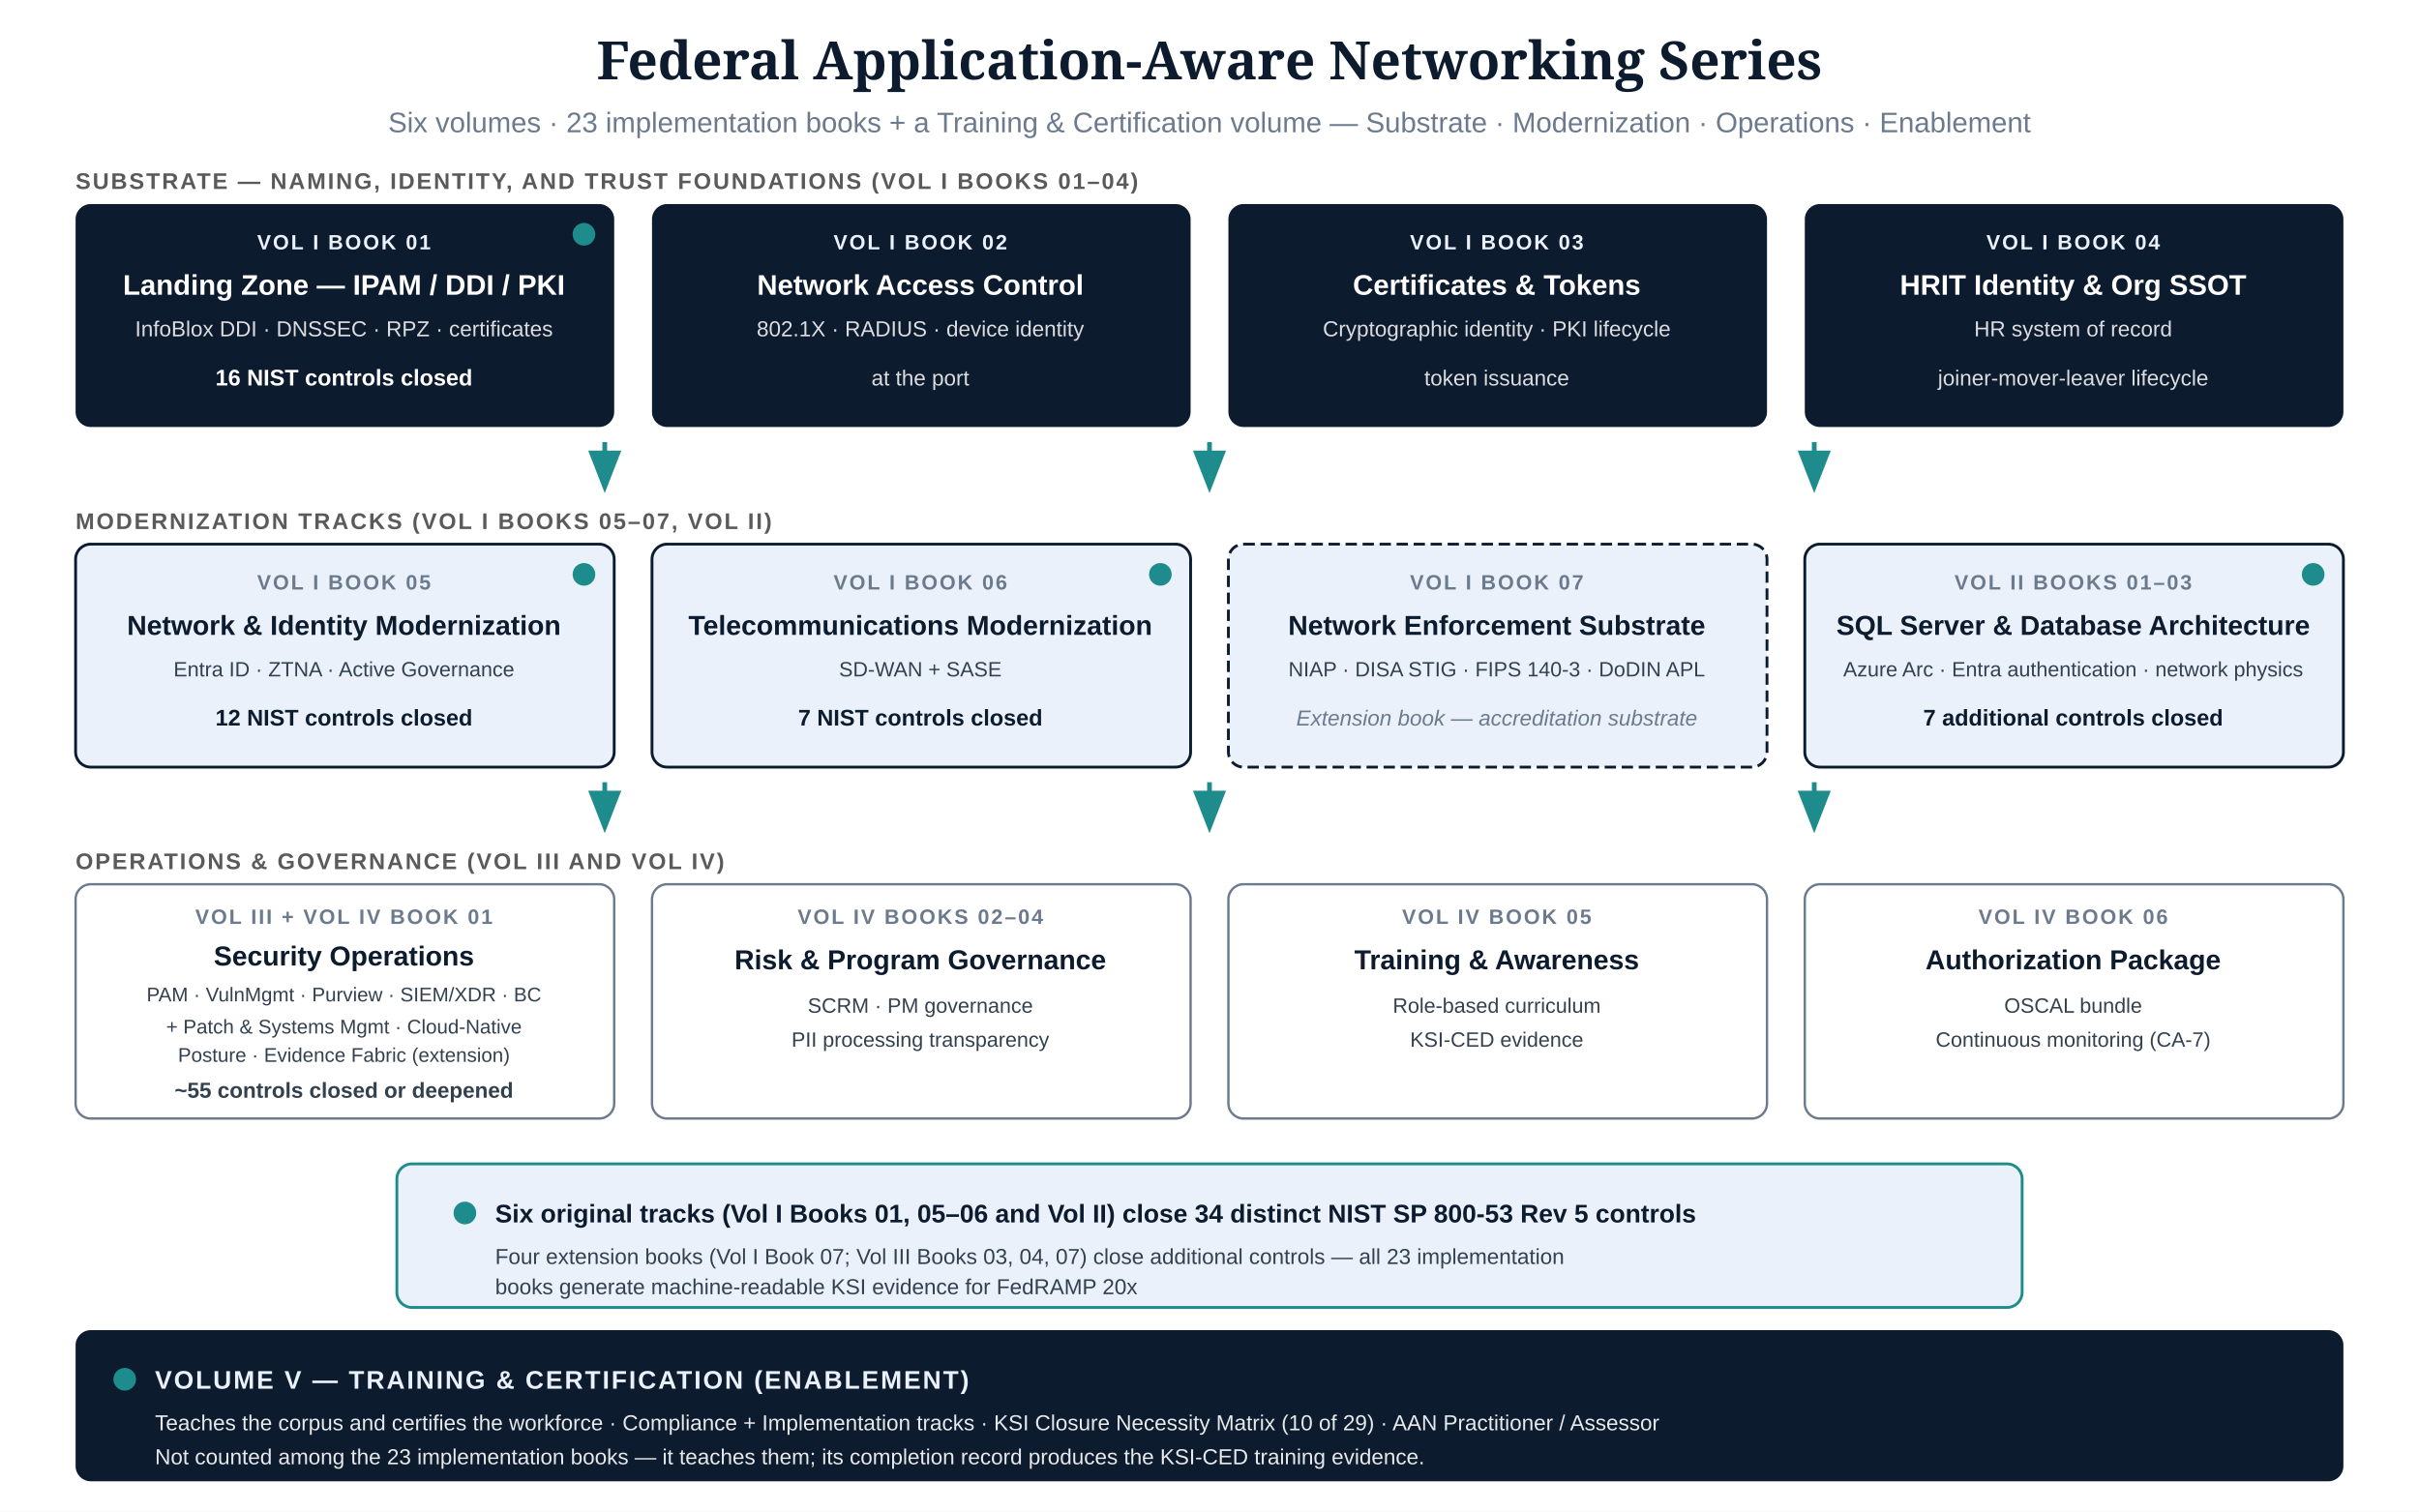
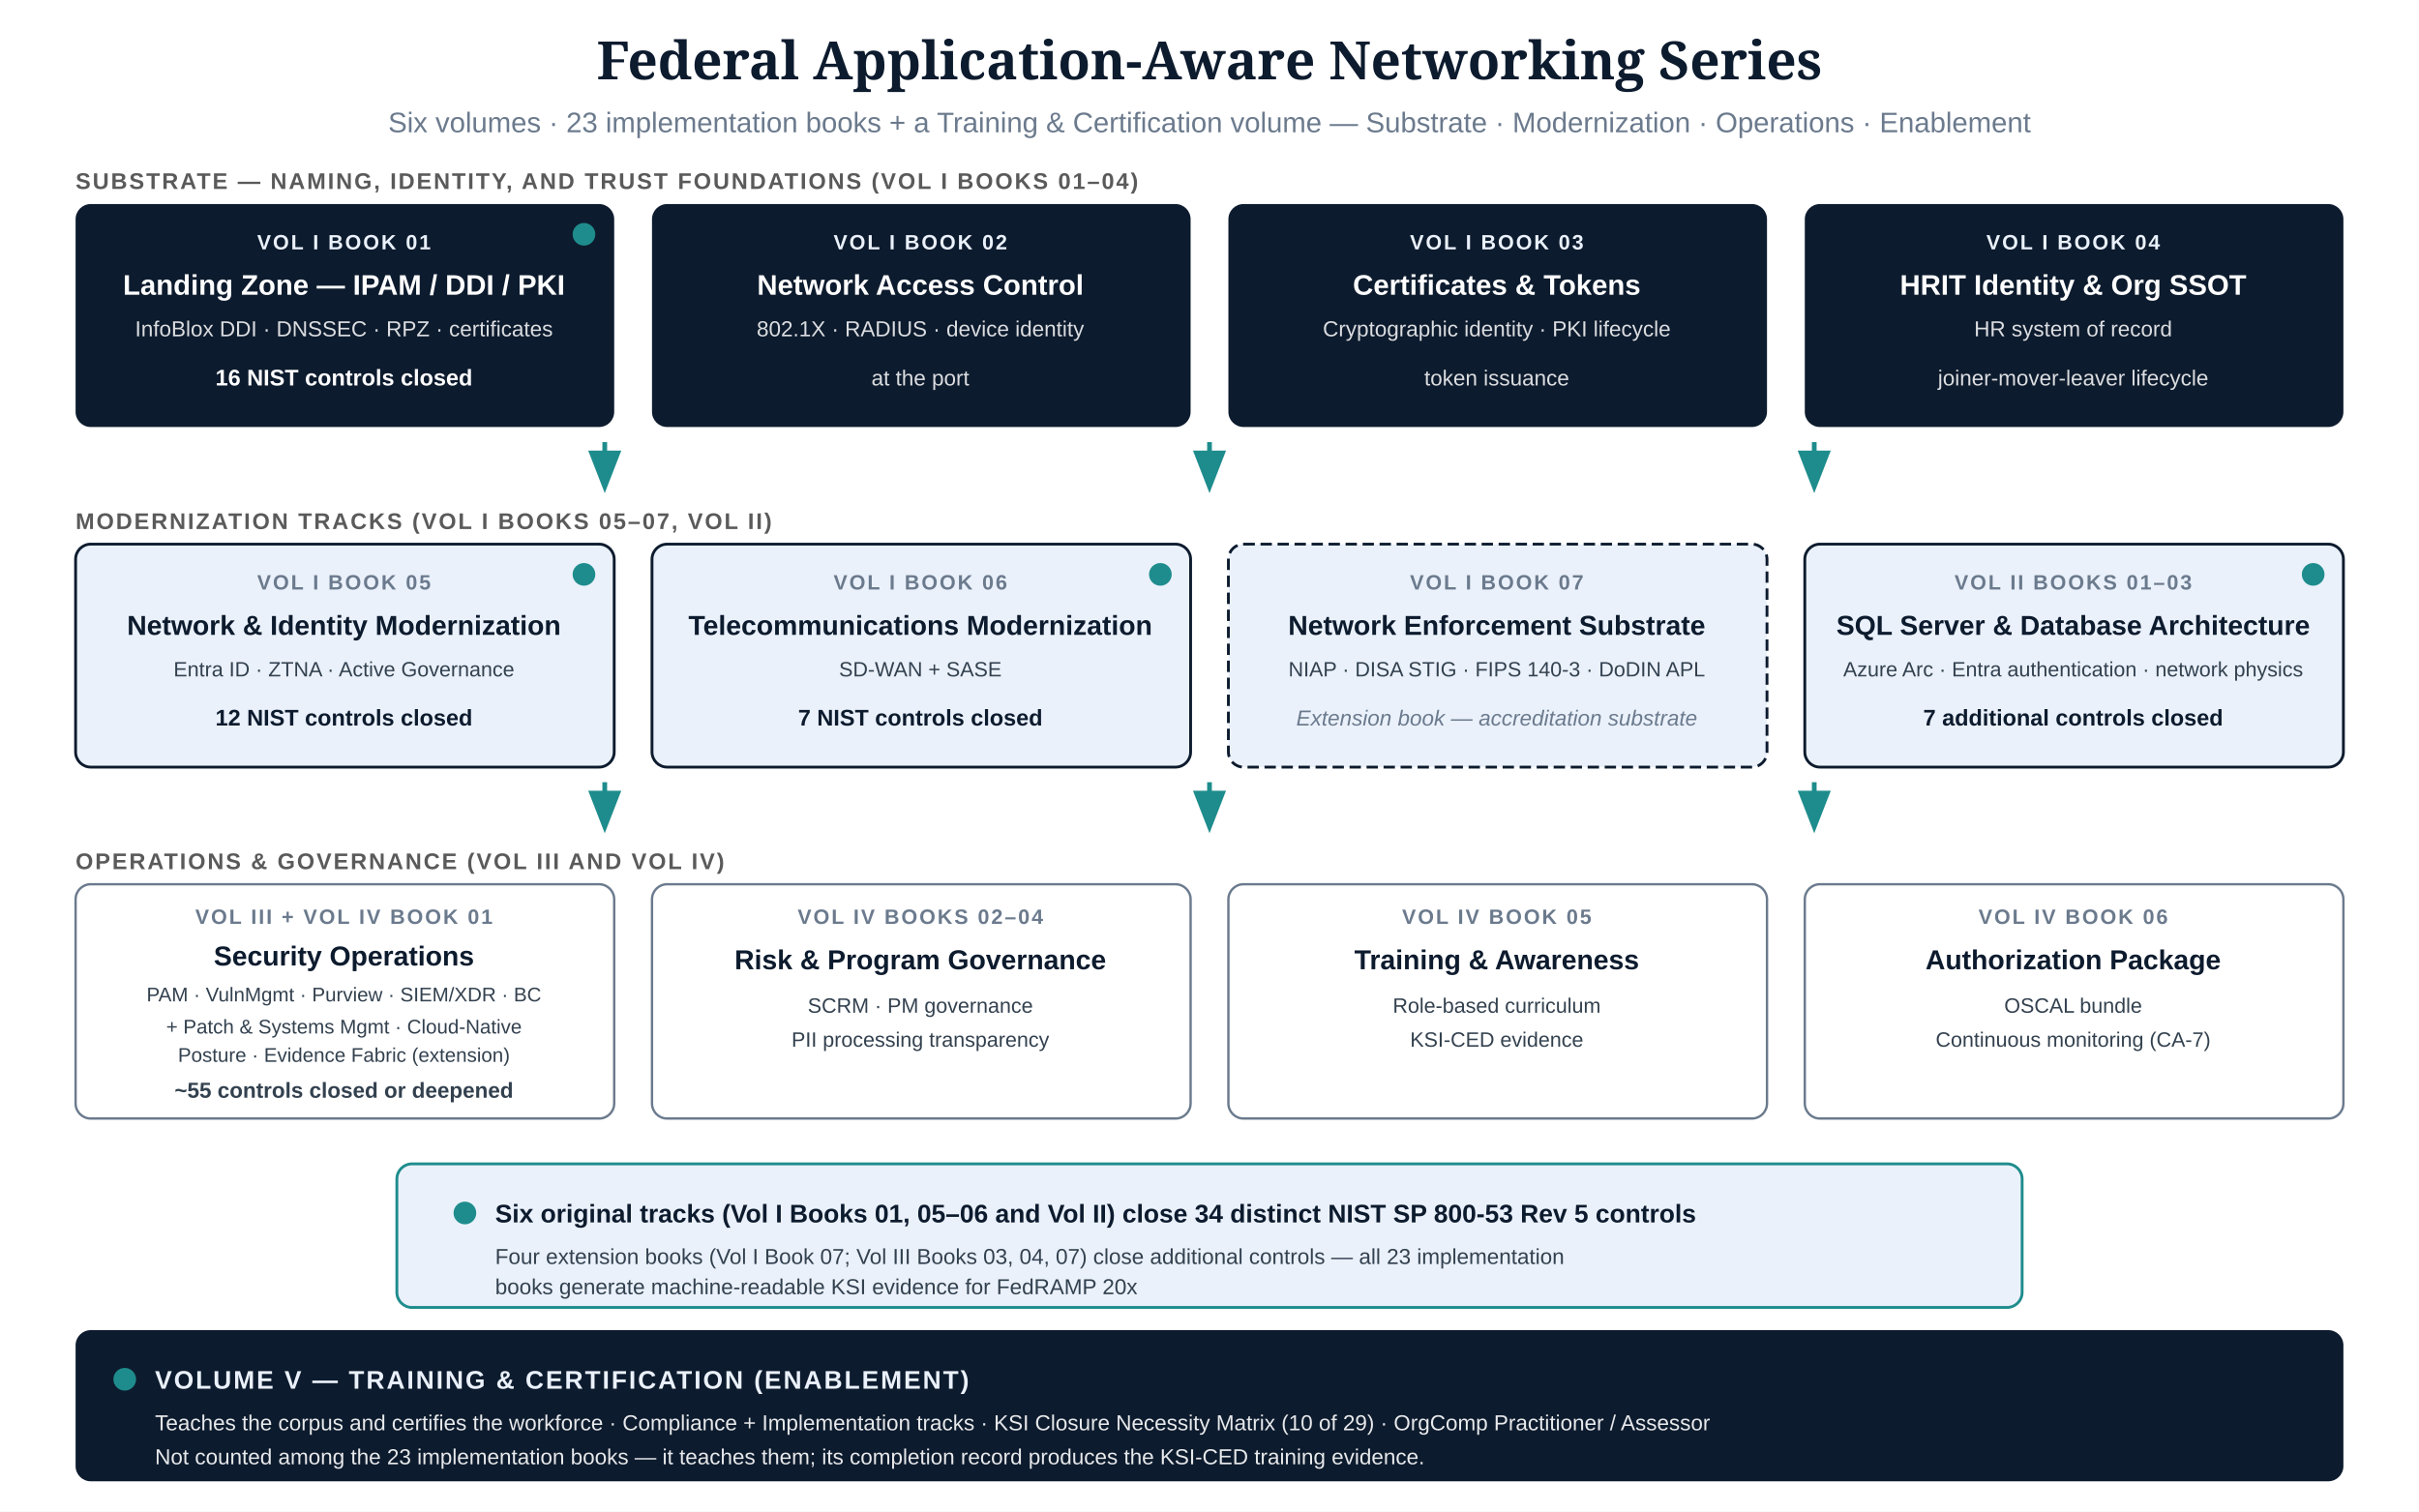
<svg xmlns="http://www.w3.org/2000/svg" viewBox="0 0 1280 800">
  <rect width="1280" height="800" fill="#FFFFFF" />
  <defs>
    <marker id="arw-teal" markerWidth="9" markerHeight="9" refX="7" refY="3.5" orient="auto">
      <path d="M0,0 L0,7 L9,3.5 z" fill="#1E8C8C" />
    </marker>
  </defs>
  <text x="640" y="42" text-anchor="middle" font-family="Georgia, serif" font-size="28" font-weight="bold" fill="#0D1B2E">Federal Application-Aware Networking Series</text>
  <text x="640" y="70" text-anchor="middle" font-family="Arial, sans-serif" font-size="15" fill="#6B7A8D">Six volumes · 23 implementation books + a Training &amp; Certification volume — Substrate · Modernization · Operations · Enablement</text>
  <text x="40" y="100" font-family="Arial, sans-serif" font-size="12" font-weight="bold" letter-spacing="1" fill="#5A5A5A">SUBSTRATE — NAMING, IDENTITY, AND TRUST FOUNDATIONS (VOL I BOOKS 01–04)</text>
  <rect x="40" y="108" width="285" height="118" rx="8" fill="#0D1B2E" />
  <circle cx="309" cy="124" r="6" fill="#1E8C8C" />
  <text x="182" y="132" text-anchor="middle" font-family="Arial, sans-serif" font-size="11" font-weight="bold" letter-spacing="1" fill="#EAF1FB">VOL I BOOK 01</text>
  <text x="182" y="156" text-anchor="middle" font-family="Arial, sans-serif" font-size="15" font-weight="bold" fill="#FFFFFF">Landing Zone — IPAM / DDI / PKI</text>
  <text x="182" y="178" text-anchor="middle" font-family="Arial, sans-serif" font-size="11.5" fill="#FFFFFF" fill-opacity="0.85">InfoBlox DDI · DNSSEC · RPZ · certificates</text>
  <text x="182" y="204" text-anchor="middle" font-family="Arial, sans-serif" font-size="12" font-weight="bold" fill="#FFFFFF">16 NIST controls closed</text>
  <rect x="345" y="108" width="285" height="118" rx="8" fill="#0D1B2E" />
  <text x="487" y="132" text-anchor="middle" font-family="Arial, sans-serif" font-size="11" font-weight="bold" letter-spacing="1" fill="#EAF1FB">VOL I BOOK 02</text>
  <text x="487" y="156" text-anchor="middle" font-family="Arial, sans-serif" font-size="15" font-weight="bold" fill="#FFFFFF">Network Access Control</text>
  <text x="487" y="178" text-anchor="middle" font-family="Arial, sans-serif" font-size="11.5" fill="#FFFFFF" fill-opacity="0.85">802.1X · RADIUS · device identity</text>
  <text x="487" y="204" text-anchor="middle" font-family="Arial, sans-serif" font-size="11.5" fill="#FFFFFF" fill-opacity="0.85">at the port</text>
  <rect x="650" y="108" width="285" height="118" rx="8" fill="#0D1B2E" />
  <text x="792" y="132" text-anchor="middle" font-family="Arial, sans-serif" font-size="11" font-weight="bold" letter-spacing="1" fill="#EAF1FB">VOL I BOOK 03</text>
  <text x="792" y="156" text-anchor="middle" font-family="Arial, sans-serif" font-size="15" font-weight="bold" fill="#FFFFFF">Certificates &amp; Tokens</text>
  <text x="792" y="178" text-anchor="middle" font-family="Arial, sans-serif" font-size="11.5" fill="#FFFFFF" fill-opacity="0.85">Cryptographic identity · PKI lifecycle</text>
  <text x="792" y="204" text-anchor="middle" font-family="Arial, sans-serif" font-size="11.5" fill="#FFFFFF" fill-opacity="0.85">token issuance</text>
  <rect x="955" y="108" width="285" height="118" rx="8" fill="#0D1B2E" />
  <text x="1097" y="132" text-anchor="middle" font-family="Arial, sans-serif" font-size="11" font-weight="bold" letter-spacing="1" fill="#EAF1FB">VOL I BOOK 04</text>
  <text x="1097" y="156" text-anchor="middle" font-family="Arial, sans-serif" font-size="15" font-weight="bold" fill="#FFFFFF">HRIT Identity &amp; Org SSOT</text>
  <text x="1097" y="178" text-anchor="middle" font-family="Arial, sans-serif" font-size="11.5" fill="#FFFFFF" fill-opacity="0.85">HR system of record</text>
  <text x="1097" y="204" text-anchor="middle" font-family="Arial, sans-serif" font-size="11.5" fill="#FFFFFF" fill-opacity="0.85">joiner-mover-leaver lifecycle</text>
  <line x1="320" y1="234" x2="320" y2="256" stroke="#1E8C8C" stroke-width="2.5" marker-end="url(#arw-teal)" />
  <line x1="640" y1="234" x2="640" y2="256" stroke="#1E8C8C" stroke-width="2.5" marker-end="url(#arw-teal)" />
  <line x1="960" y1="234" x2="960" y2="256" stroke="#1E8C8C" stroke-width="2.5" marker-end="url(#arw-teal)" />
  <text x="40" y="280" font-family="Arial, sans-serif" font-size="12" font-weight="bold" letter-spacing="1" fill="#5A5A5A">MODERNIZATION TRACKS (VOL I BOOKS 05–07, VOL II)</text>
  <rect x="40" y="288" width="285" height="118" rx="8" fill="#EAF1FB" stroke="#0D1B2E" stroke-width="1.5" />
  <circle cx="309" cy="304" r="6" fill="#1E8C8C" />
  <text x="182" y="312" text-anchor="middle" font-family="Arial, sans-serif" font-size="11" font-weight="bold" letter-spacing="1" fill="#6B7A8D">VOL I BOOK 05</text>
  <text x="182" y="336" text-anchor="middle" font-family="Arial, sans-serif" font-size="14.5" font-weight="bold" fill="#0D1B2E">Network &amp; Identity Modernization</text>
  <text x="182" y="358" text-anchor="middle" font-family="Arial, sans-serif" font-size="11" fill="#33414F">Entra ID · ZTNA · Active Governance</text>
  <text x="182" y="384" text-anchor="middle" font-family="Arial, sans-serif" font-size="12" font-weight="bold" fill="#0D1B2E">12 NIST controls closed</text>
  <rect x="345" y="288" width="285" height="118" rx="8" fill="#EAF1FB" stroke="#0D1B2E" stroke-width="1.5" />
  <circle cx="614" cy="304" r="6" fill="#1E8C8C" />
  <text x="487" y="312" text-anchor="middle" font-family="Arial, sans-serif" font-size="11" font-weight="bold" letter-spacing="1" fill="#6B7A8D">VOL I BOOK 06</text>
  <text x="487" y="336" text-anchor="middle" font-family="Arial, sans-serif" font-size="14.5" font-weight="bold" fill="#0D1B2E">Telecommunications Modernization</text>
  <text x="487" y="358" text-anchor="middle" font-family="Arial, sans-serif" font-size="11" fill="#33414F">SD-WAN + SASE</text>
  <text x="487" y="384" text-anchor="middle" font-family="Arial, sans-serif" font-size="12" font-weight="bold" fill="#0D1B2E">7 NIST controls closed</text>
  <rect x="650" y="288" width="285" height="118" rx="8" fill="#EAF1FB" stroke="#0D1B2E" stroke-width="1.5" stroke-dasharray="6,3" />
  <text x="792" y="312" text-anchor="middle" font-family="Arial, sans-serif" font-size="11" font-weight="bold" letter-spacing="1" fill="#6B7A8D">VOL I BOOK 07</text>
  <text x="792" y="336" text-anchor="middle" font-family="Arial, sans-serif" font-size="14.5" font-weight="bold" fill="#0D1B2E">Network Enforcement Substrate</text>
  <text x="792" y="358" text-anchor="middle" font-family="Arial, sans-serif" font-size="11" fill="#33414F">NIAP · DISA STIG · FIPS 140-3 · DoDIN APL</text>
  <text x="792" y="384" text-anchor="middle" font-family="Arial, sans-serif" font-size="11.5" font-style="italic" fill="#6B7A8D">Extension book — accreditation substrate</text>
  <rect x="955" y="288" width="285" height="118" rx="8" fill="#EAF1FB" stroke="#0D1B2E" stroke-width="1.5" />
  <circle cx="1224" cy="304" r="6" fill="#1E8C8C" />
  <text x="1097" y="312" text-anchor="middle" font-family="Arial, sans-serif" font-size="11" font-weight="bold" letter-spacing="1" fill="#6B7A8D">VOL II BOOKS 01–03</text>
  <text x="1097" y="336" text-anchor="middle" font-family="Arial, sans-serif" font-size="14.5" font-weight="bold" fill="#0D1B2E">SQL Server &amp; Database Architecture</text>
  <text x="1097" y="358" text-anchor="middle" font-family="Arial, sans-serif" font-size="11" fill="#33414F">Azure Arc · Entra authentication · network physics</text>
  <text x="1097" y="384" text-anchor="middle" font-family="Arial, sans-serif" font-size="12" font-weight="bold" fill="#0D1B2E">7 additional controls closed</text>
  <line x1="320" y1="414" x2="320" y2="436" stroke="#1E8C8C" stroke-width="2.5" marker-end="url(#arw-teal)" />
  <line x1="640" y1="414" x2="640" y2="436" stroke="#1E8C8C" stroke-width="2.5" marker-end="url(#arw-teal)" />
  <line x1="960" y1="414" x2="960" y2="436" stroke="#1E8C8C" stroke-width="2.5" marker-end="url(#arw-teal)" />
  <text x="40" y="460" font-family="Arial, sans-serif" font-size="12" font-weight="bold" letter-spacing="1" fill="#5A5A5A">OPERATIONS &amp; GOVERNANCE (VOL III AND VOL IV)</text>
  <rect x="40" y="468" width="285" height="124" rx="8" fill="#FFFFFF" stroke="#6B7A8D" stroke-width="1.25" />
  <text x="182" y="489" text-anchor="middle" font-family="Arial, sans-serif" font-size="11" font-weight="bold" letter-spacing="1" fill="#6B7A8D">VOL III + VOL IV BOOK 01</text>
  <text x="182" y="511" text-anchor="middle" font-family="Arial, sans-serif" font-size="14.5" font-weight="bold" fill="#0D1B2E">Security Operations</text>
  <text x="182" y="530" text-anchor="middle" font-family="Arial, sans-serif" font-size="10.5" fill="#33414F">PAM · VulnMgmt · Purview · SIEM/XDR · BC</text>
  <text x="182" y="547" text-anchor="middle" font-family="Arial, sans-serif" font-size="10.5" fill="#33414F">+ Patch &amp; Systems Mgmt · Cloud-Native</text>
  <text x="182" y="562" text-anchor="middle" font-family="Arial, sans-serif" font-size="10.5" fill="#33414F">Posture · Evidence Fabric (extension)</text>
  <text x="182" y="581" text-anchor="middle" font-family="Arial, sans-serif" font-size="11.5" font-weight="bold" fill="#33414F">~55 controls closed or deepened</text>
  <rect x="345" y="468" width="285" height="124" rx="8" fill="#FFFFFF" stroke="#6B7A8D" stroke-width="1.25" />
  <text x="487" y="489" text-anchor="middle" font-family="Arial, sans-serif" font-size="11" font-weight="bold" letter-spacing="1" fill="#6B7A8D">VOL IV BOOKS 02–04</text>
  <text x="487" y="513" text-anchor="middle" font-family="Arial, sans-serif" font-size="14.5" font-weight="bold" fill="#0D1B2E">Risk &amp; Program Governance</text>
  <text x="487" y="536" text-anchor="middle" font-family="Arial, sans-serif" font-size="11" fill="#33414F">SCRM · PM governance</text>
  <text x="487" y="554" text-anchor="middle" font-family="Arial, sans-serif" font-size="11" fill="#33414F">PII processing transparency</text>
  <rect x="650" y="468" width="285" height="124" rx="8" fill="#FFFFFF" stroke="#6B7A8D" stroke-width="1.25" />
  <text x="792" y="489" text-anchor="middle" font-family="Arial, sans-serif" font-size="11" font-weight="bold" letter-spacing="1" fill="#6B7A8D">VOL IV BOOK 05</text>
  <text x="792" y="513" text-anchor="middle" font-family="Arial, sans-serif" font-size="14.5" font-weight="bold" fill="#0D1B2E">Training &amp; Awareness</text>
  <text x="792" y="536" text-anchor="middle" font-family="Arial, sans-serif" font-size="11" fill="#33414F">Role-based curriculum</text>
  <text x="792" y="554" text-anchor="middle" font-family="Arial, sans-serif" font-size="11" fill="#33414F">KSI-CED evidence</text>
  <rect x="955" y="468" width="285" height="124" rx="8" fill="#FFFFFF" stroke="#6B7A8D" stroke-width="1.25" />
  <text x="1097" y="489" text-anchor="middle" font-family="Arial, sans-serif" font-size="11" font-weight="bold" letter-spacing="1" fill="#6B7A8D">VOL IV BOOK 06</text>
  <text x="1097" y="513" text-anchor="middle" font-family="Arial, sans-serif" font-size="14.5" font-weight="bold" fill="#0D1B2E">Authorization Package</text>
  <text x="1097" y="536" text-anchor="middle" font-family="Arial, sans-serif" font-size="11" fill="#33414F">OSCAL bundle</text>
  <text x="1097" y="554" text-anchor="middle" font-family="Arial, sans-serif" font-size="11" fill="#33414F">Continuous monitoring (CA-7)</text>
  <rect x="210" y="616" width="860" height="76" rx="8" fill="#EAF1FB" stroke="#1E8C8C" stroke-width="1.5" />
  <circle cx="246" cy="642" r="6" fill="#1E8C8C" />
  <text x="262" y="647" font-family="Arial, sans-serif" font-size="13.5" font-weight="bold" fill="#0D1B2E">Six original tracks (Vol I Books 01, 05–06 and Vol II) close 34 distinct NIST SP 800-53 Rev 5 controls</text>
  <text x="262" y="669" font-family="Arial, sans-serif" font-size="11.5" fill="#33414F">Four extension books (Vol I Book 07; Vol III Books 03, 04, 07) close additional controls — all 23 implementation</text>
  <text x="262" y="685" font-family="Arial, sans-serif" font-size="11.5" fill="#33414F">books generate machine-readable KSI evidence for FedRAMP 20x</text>
  <rect x="40" y="704" width="1200" height="80" rx="8" fill="#0D1B2E" />
  <circle cx="66" cy="730" r="6" fill="#1E8C8C" />
  <text x="82" y="735" font-family="Arial, sans-serif" font-size="13.5" font-weight="bold" letter-spacing="1" fill="#EAF1FB">VOLUME V — TRAINING &amp; CERTIFICATION (ENABLEMENT)</text>
-   <text x="82" y="757" font-family="Arial, sans-serif" font-size="11.5" fill="#FFFFFF" fill-opacity="0.9">Teaches the corpus and certifies the workforce · Compliance + Implementation tracks · KSI Closure Necessity Matrix (10 of 29) · AAN Practitioner / Assessor</text>
+   <text x="82" y="757" font-family="Arial, sans-serif" font-size="11.5" fill="#FFFFFF" fill-opacity="0.9">Teaches the corpus and certifies the workforce · Compliance + Implementation tracks · KSI Closure Necessity Matrix (10 of 29) · OrgComp Practitioner / Assessor</text>
  <text x="82" y="775" font-family="Arial, sans-serif" font-size="11.5" fill="#FFFFFF" fill-opacity="0.9">Not counted among the 23 implementation books — it teaches them; its completion record produces the KSI-CED training evidence.</text>
</svg>
